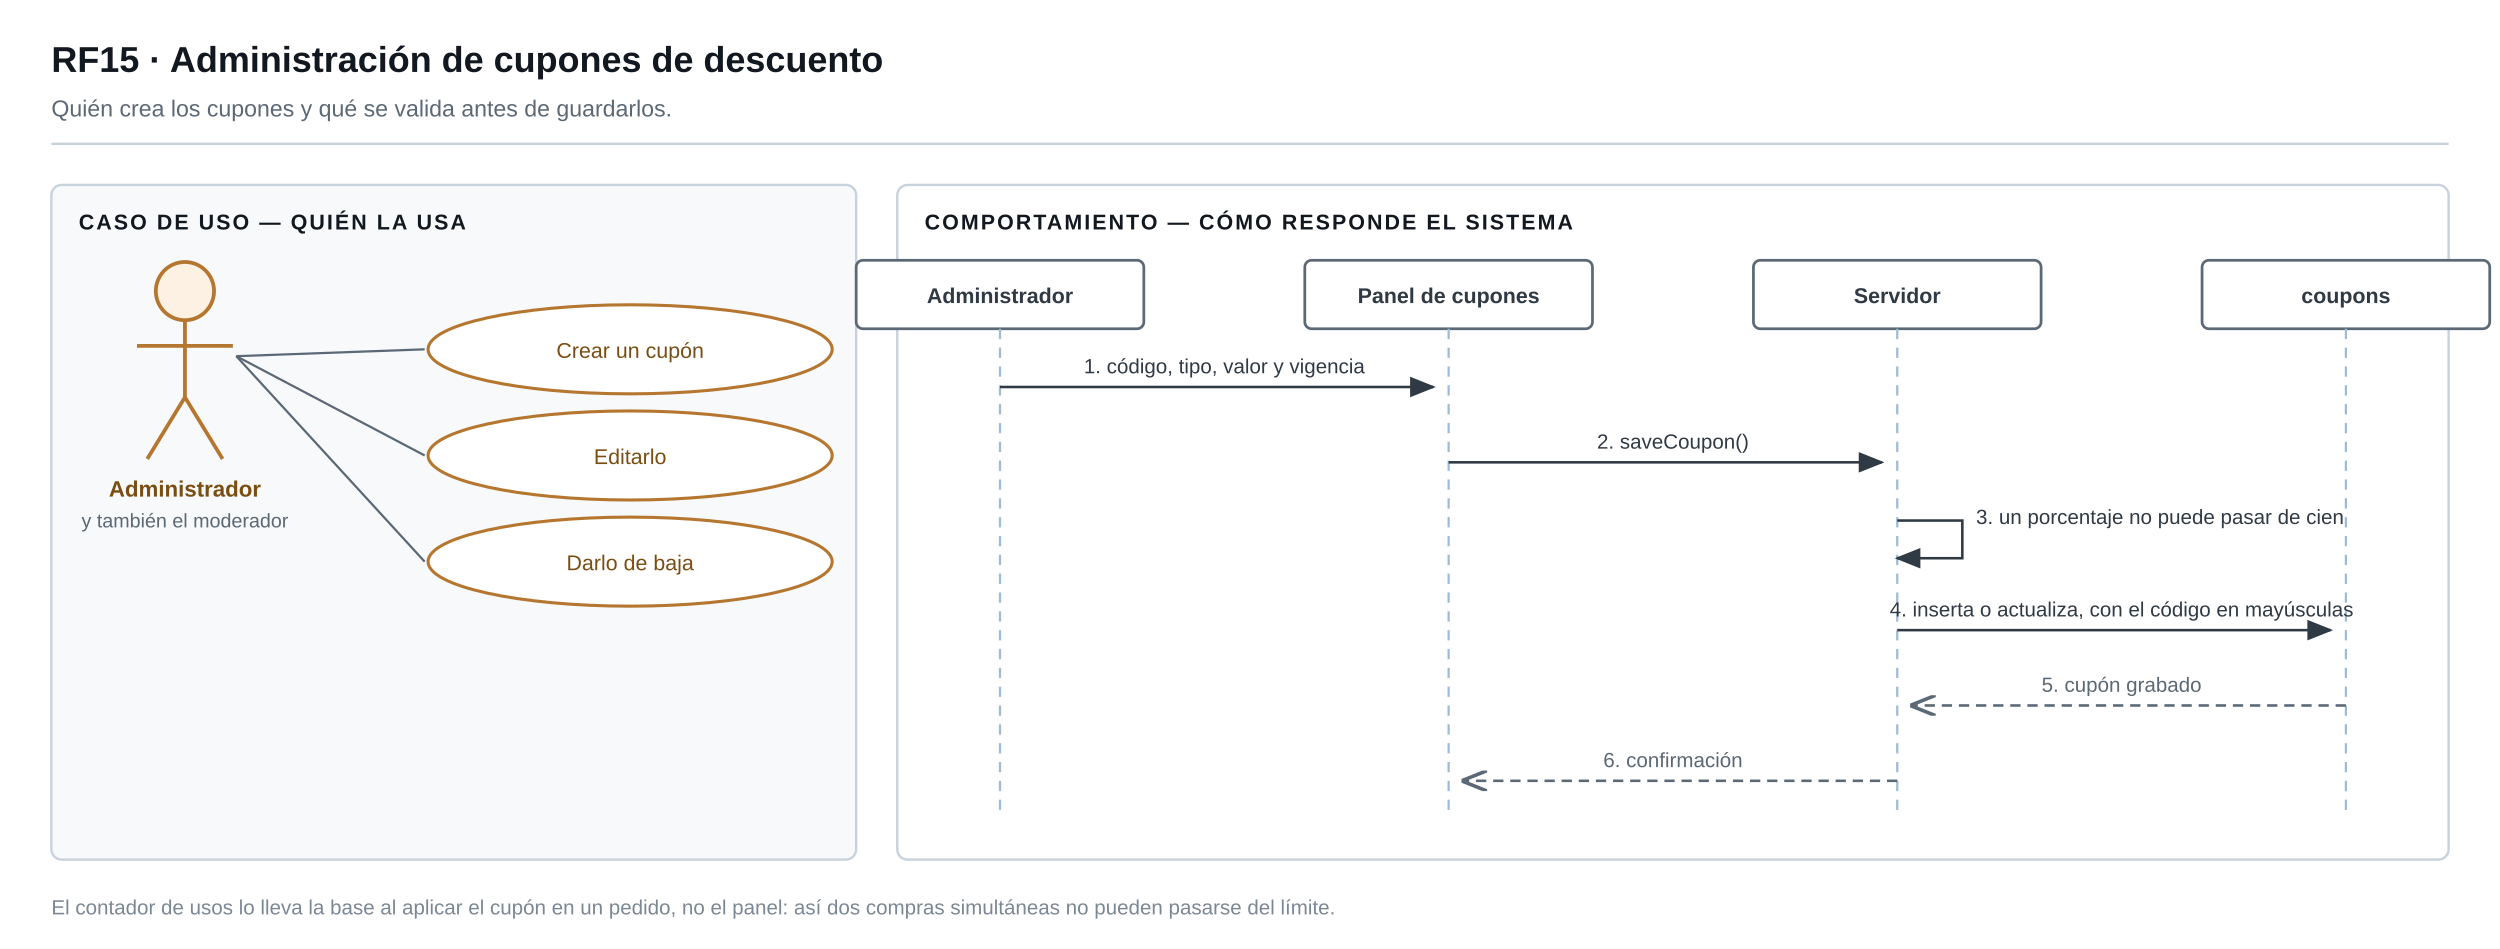
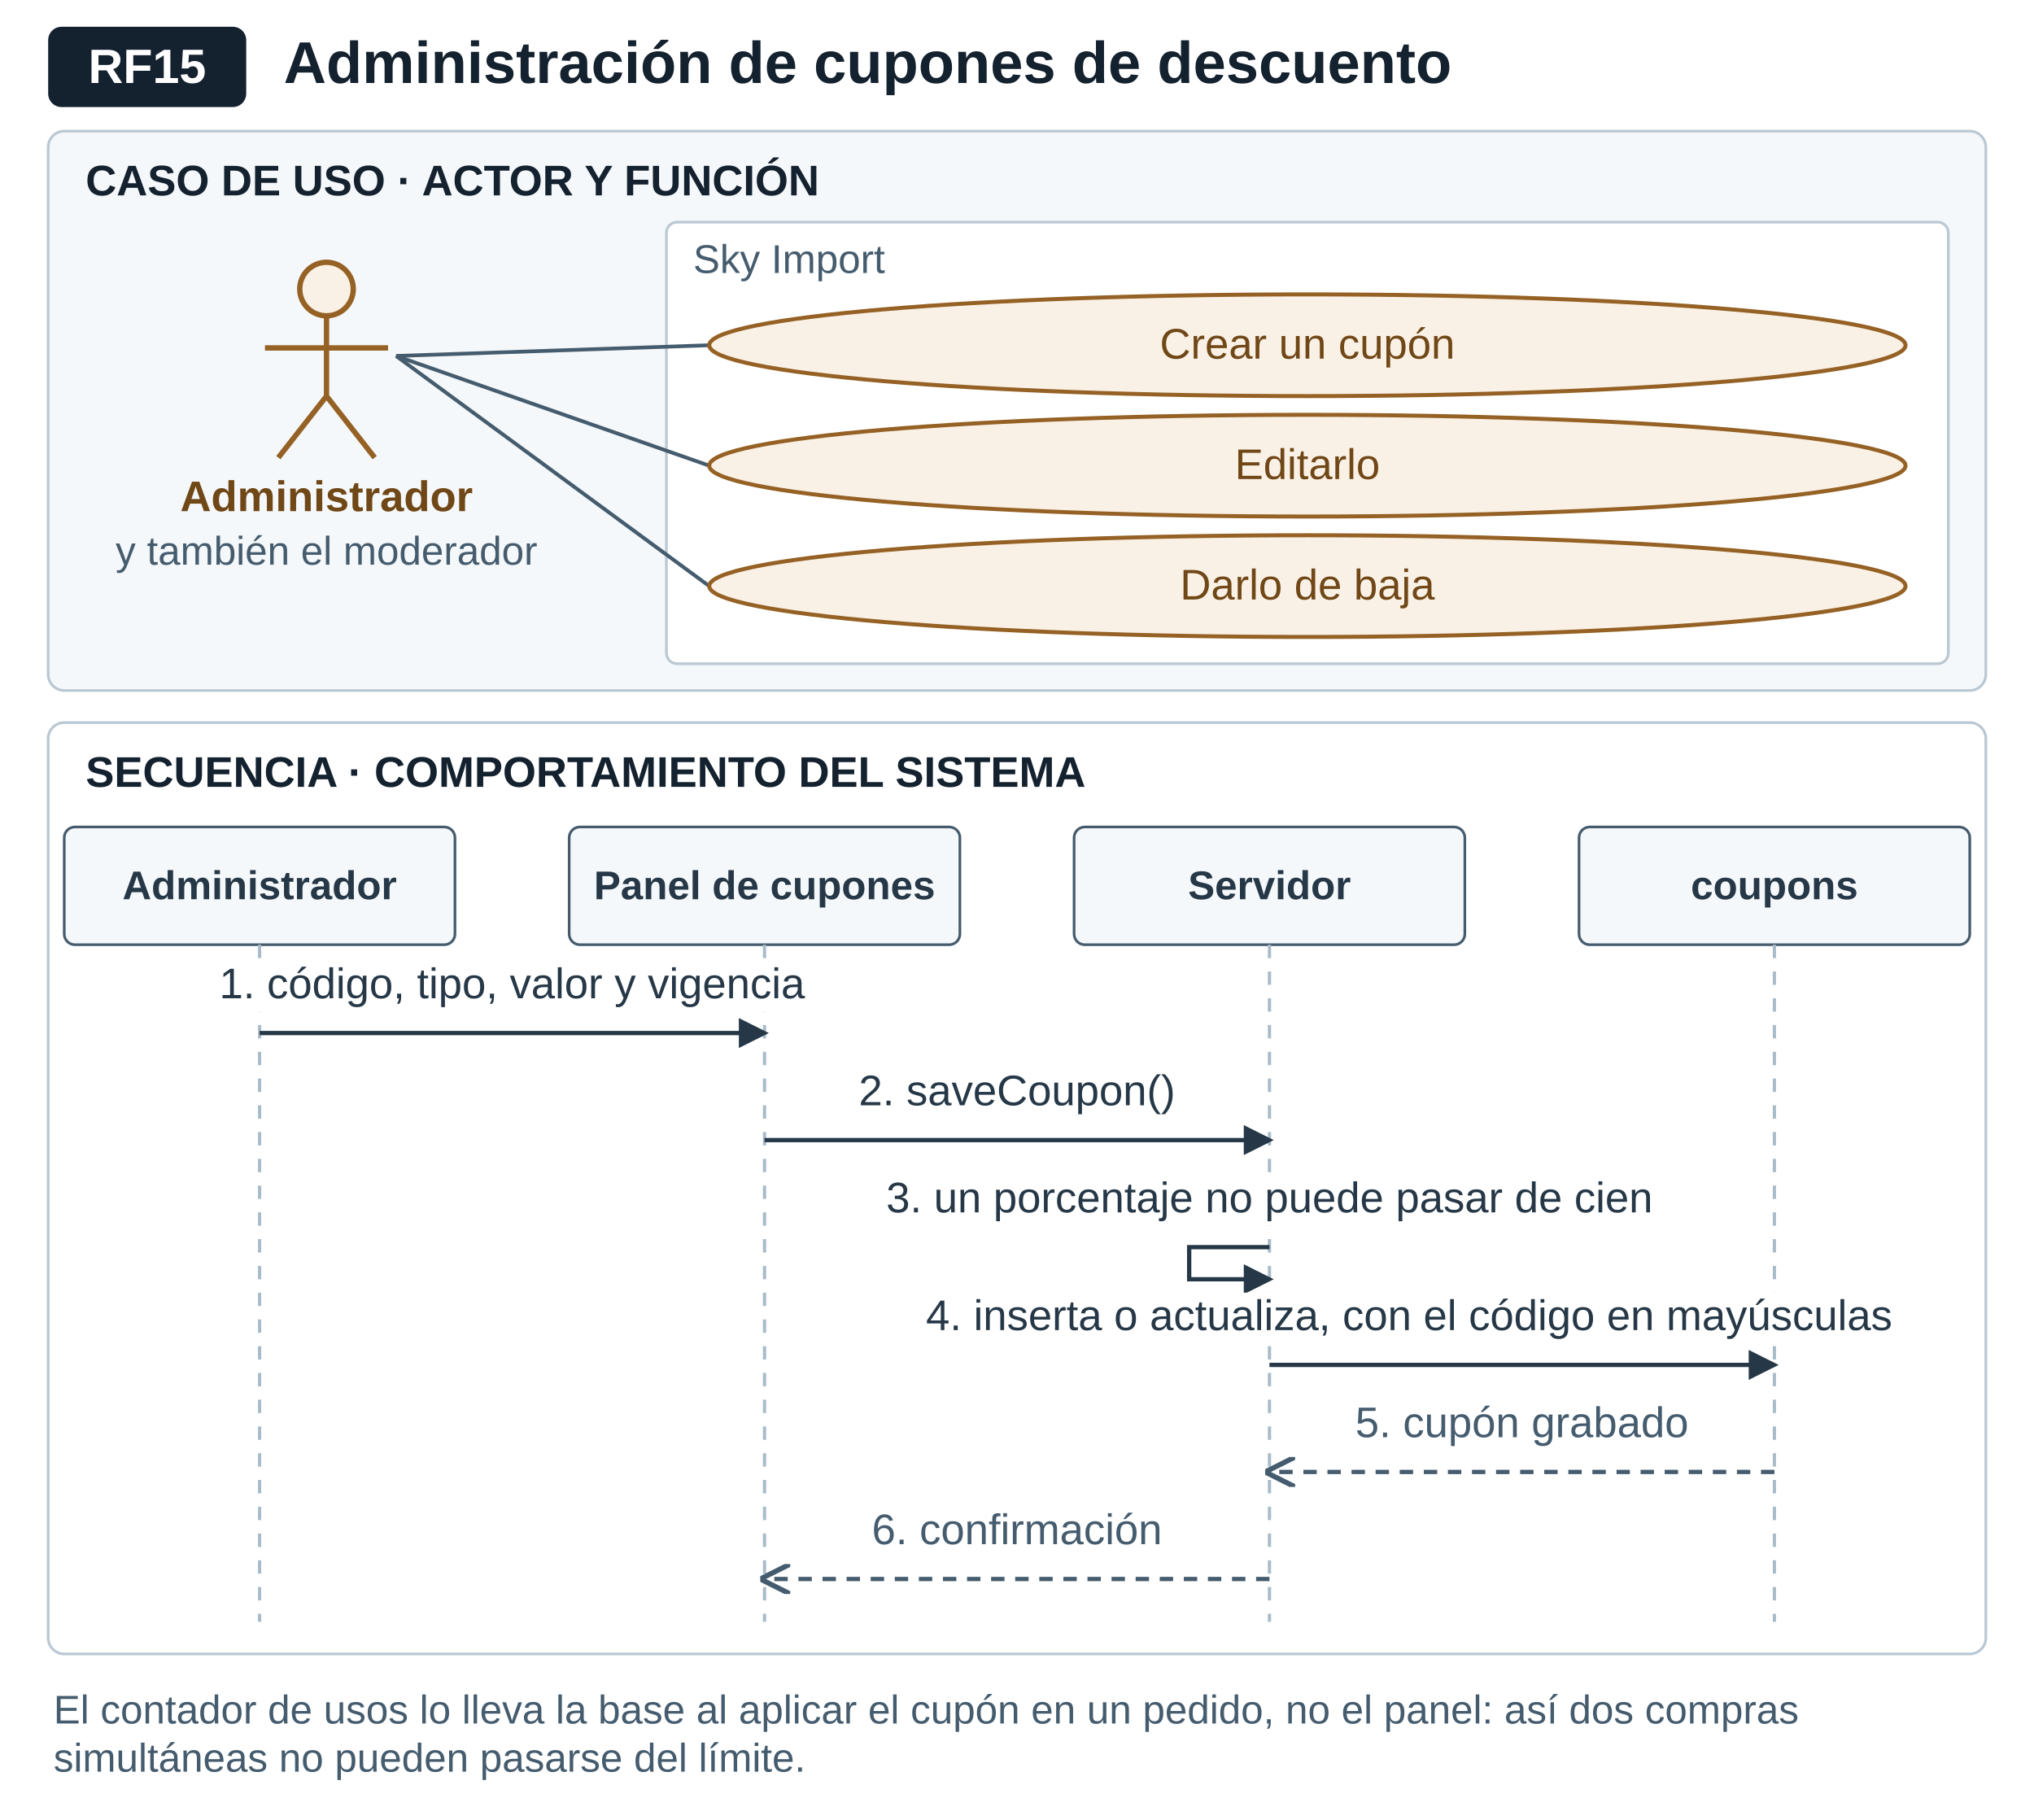
- <svg xmlns="http://www.w3.org/2000/svg" width="1460" height="554" viewBox="0 0 1460 554" font-family="Segoe UI, Arial, sans-serif">
-   <rect width="1460" height="554" fill="#ffffff" />
+ <svg xmlns="http://www.w3.org/2000/svg" width="760" height="680" viewBox="0 0 760 680" font-family="Arial, sans-serif">
+   <rect width="760" height="680" fill="#ffffff" />
  <defs>
-     <marker id="f-llena" markerWidth="10" markerHeight="8" refX="9" refY="4" orient="auto">
-       <path d="M0,0 L10,4 L0,8 z" fill="#2f3a45" />
+     <marker id="f-llena" markerWidth="7" markerHeight="7" refX="6" refY="3.5" orient="auto">
+       <path d="M0,0 L7,3.5 L0,7 z" fill="#263847" />
    </marker>
-     <marker id="f-abierta" markerWidth="10" markerHeight="8" refX="9" refY="4" orient="auto">
-       <path d="M0,0 L10,4 L0,8" fill="none" stroke="#5b6875" stroke-width="1.4" />
+     <marker id="f-abierta" markerWidth="7" markerHeight="7" refX="6" refY="3.5" orient="auto">
+       <path d="M0,0 L7,3.5 L0,7" fill="none" stroke="#455c6e" stroke-width="1.2" />
    </marker>
  </defs>
-   <text x="30" y="42" font-size="21" font-weight="700" fill="#12181f">RF15 · Administración de cupones de descuento</text>
-   <text x="30" y="68" font-size="13.5" fill="#5b6875">Quién crea los cupones y qué se valida antes de guardarlos.</text>
-   <line x1="30" y1="84" x2="1430" y2="84" stroke="#c8d2dc" stroke-width="1.4" />
-   <rect x="30" y="108" width="470" height="394" rx="6" fill="#f7f9fb" stroke="#c8d2dc" stroke-width="1.4" />
-   <text x="46" y="134" font-size="12.5" font-weight="700" fill="#12181f" letter-spacing="1.2">CASO DE USO — QUIÉN LA USA</text>
-   <g stroke="#b5762f" stroke-width="2.2" fill="none">
-     <circle cx="108" cy="170" r="17" fill="#fdf1e3" />
-     <line x1="108" y1="187" x2="108" y2="232" />
-     <line x1="80" y1="202" x2="136" y2="202" />
-     <line x1="108" y1="232" x2="86" y2="268" />
-     <line x1="108" y1="232" x2="130" y2="268" />
+   <rect x="18" y="10" width="74" height="30" rx="5" fill="#14212e" />
+   <text x="55" y="31" text-anchor="middle" font-size="18" font-weight="700" fill="#ffffff">
+     <tspan x="55" dy="0">RF15</tspan>
+   </text>
+   <text x="106" y="31" text-anchor="start" font-size="22" font-weight="700" fill="#14212e">
+     <tspan x="106" dy="0">Administración de cupones de descuento</tspan>
+   </text>
+   <rect x="18" y="49" width="724" height="209" rx="6" fill="#f5f8fa" stroke="#bac8d3" />
+   <text x="32" y="73" text-anchor="start" font-size="16" font-weight="700" fill="#14212e">
+     <tspan x="32" dy="0">CASO DE USO · ACTOR Y FUNCIÓN</tspan>
+   </text>
+   <rect x="249" y="83" width="479" height="165" rx="4" fill="#ffffff" stroke="#bac8d3" />
+   <text x="259" y="102" text-anchor="start" font-size="15" font-weight="400" fill="#455c6e">
+     <tspan x="259" dy="0">Sky Import</tspan>
+   </text>
+   <line x1="148" y1="133" x2="265" y2="129" stroke="#455c6e" stroke-width="1.4" />
+   <line x1="148" y1="133" x2="265" y2="174" stroke="#455c6e" stroke-width="1.4" />
+   <line x1="148" y1="133" x2="265" y2="219" stroke="#455c6e" stroke-width="1.4" />
+   <g stroke="#956124" stroke-width="2" fill="none">
+     <circle cx="122" cy="108" r="10" fill="#faf1e6" />
+     <path d="M122 118 v30 m-23,-18 h46 m-23,18 l-18,23 m18,-23 l18,23" />
  </g>
-   <text x="108" y="290" text-anchor="middle" font-size="13" font-weight="700" fill="#7a4d12">Administrador</text>
-   <text x="108" y="308" text-anchor="middle" font-size="11.5" fill="#5b6875">y también el moderador</text>
-   <ellipse cx="368" cy="204" rx="118" ry="26" fill="#ffffff" stroke="#b5762f" stroke-width="1.8" />
-   <text x="368" y="209" text-anchor="middle" font-size="12.5" fill="#7a4d12">Crear un cupón</text>
-   <line x1="138" y1="208" x2="248" y2="204" stroke="#5b6875" stroke-width="1.3" />
-   <ellipse cx="368" cy="266" rx="118" ry="26" fill="#ffffff" stroke="#b5762f" stroke-width="1.8" />
-   <text x="368" y="271" text-anchor="middle" font-size="12.5" fill="#7a4d12">Editarlo</text>
-   <line x1="138" y1="208" x2="248" y2="266" stroke="#5b6875" stroke-width="1.3" />
-   <ellipse cx="368" cy="328" rx="118" ry="26" fill="#ffffff" stroke="#b5762f" stroke-width="1.8" />
-   <text x="368" y="333" text-anchor="middle" font-size="12.5" fill="#7a4d12">Darlo de baja</text>
-   <line x1="138" y1="208" x2="248" y2="328" stroke="#5b6875" stroke-width="1.3" />
-   <rect x="524" y="108" width="906" height="394" rx="6" fill="#ffffff" stroke="#c8d2dc" stroke-width="1.4" />
-   <text x="540" y="134" font-size="12.5" font-weight="700" fill="#12181f" letter-spacing="1.2">COMPORTAMIENTO — CÓMO RESPONDE EL SISTEMA</text>
-   <rect x="500" y="152" width="168" height="40" rx="4" fill="#ffffff" stroke="#5b6875" stroke-width="1.6" />
-   <text x="584" y="177" text-anchor="middle" font-size="12.5" font-weight="700" fill="#2f3a45">Administrador</text>
-   <line x1="584" y1="192" x2="584" y2="478" stroke="#9dbad6" stroke-width="1.3" stroke-dasharray="6 5" />
-   <rect x="762" y="152" width="168" height="40" rx="4" fill="#ffffff" stroke="#5b6875" stroke-width="1.6" />
-   <text x="846" y="177" text-anchor="middle" font-size="12.5" font-weight="700" fill="#2f3a45">Panel de cupones</text>
-   <line x1="846" y1="192" x2="846" y2="478" stroke="#9dbad6" stroke-width="1.3" stroke-dasharray="6 5" />
-   <rect x="1024" y="152" width="168" height="40" rx="4" fill="#ffffff" stroke="#5b6875" stroke-width="1.6" />
-   <text x="1108" y="177" text-anchor="middle" font-size="12.5" font-weight="700" fill="#2f3a45">Servidor</text>
-   <line x1="1108" y1="192" x2="1108" y2="478" stroke="#9dbad6" stroke-width="1.3" stroke-dasharray="6 5" />
-   <rect x="1286" y="152" width="168" height="40" rx="4" fill="#ffffff" stroke="#5b6875" stroke-width="1.6" />
-   <text x="1370" y="177" text-anchor="middle" font-size="12.5" font-weight="700" fill="#2f3a45">coupons</text>
-   <line x1="1370" y1="192" x2="1370" y2="478" stroke="#9dbad6" stroke-width="1.3" stroke-dasharray="6 5" />
-   <line x1="584" y1="226" x2="837" y2="226" stroke="#2f3a45" stroke-width="1.5" marker-end="url(#f-llena)" />
-   <text x="715" y="218" text-anchor="middle" font-size="12" fill="#2f3a45">1. código, tipo, valor y vigencia</text>
-   <line x1="846" y1="270" x2="1099" y2="270" stroke="#2f3a45" stroke-width="1.5" marker-end="url(#f-llena)" />
-   <text x="977" y="262" text-anchor="middle" font-size="12" fill="#2f3a45">2. saveCoupon()</text>
-   <path d="M1108 304 h38 v22 h-38" fill="none" stroke="#2f3a45" stroke-width="1.5" marker-end="url(#f-llena)" />
-   <text x="1154" y="306" text-anchor="start" font-size="12" fill="#2f3a45">3. un porcentaje no puede pasar de cien</text>
-   <line x1="1108" y1="368" x2="1361" y2="368" stroke="#2f3a45" stroke-width="1.5" marker-end="url(#f-llena)" />
-   <text x="1239" y="360" text-anchor="middle" font-size="12" fill="#2f3a45">4. inserta o actualiza, con el código en mayúsculas</text>
-   <line x1="1370" y1="412" x2="1117" y2="412" stroke="#5b6875" stroke-width="1.5" stroke-dasharray="6 4" marker-end="url(#f-abierta)" />
-   <text x="1239" y="404" text-anchor="middle" font-size="12" fill="#5b6875">5. cupón grabado</text>
-   <line x1="1108" y1="456" x2="855" y2="456" stroke="#5b6875" stroke-width="1.5" stroke-dasharray="6 4" marker-end="url(#f-abierta)" />
-   <text x="977" y="448" text-anchor="middle" font-size="12" fill="#5b6875">6. confirmación</text>
-   <text x="30" y="534" font-size="12" fill="#7a8794">El contador de usos lo lleva la base al aplicar el cupón en un pedido, no el panel: así dos compras simultáneas no pueden pasarse del límite.</text>
+   <text x="122" y="191" text-anchor="middle" font-size="16" font-weight="700" fill="#704716">
+     <tspan x="122" dy="0">Administrador</tspan>
+   </text>
+   <text x="122" y="211" text-anchor="middle" font-size="15" font-weight="400" fill="#455c6e">
+     <tspan x="122" dy="0">y también el moderador</tspan>
+   </text>
+   <ellipse cx="488.5" cy="129" rx="223.5" ry="19" fill="#faf1e6" stroke="#956124" stroke-width="1.5" />
+   <text x="488.5" y="134" text-anchor="middle" font-size="16" font-weight="400" fill="#704716">
+     <tspan x="488.5" dy="0">Crear un cupón</tspan>
+   </text>
+   <ellipse cx="488.5" cy="174" rx="223.5" ry="19" fill="#faf1e6" stroke="#956124" stroke-width="1.5" />
+   <text x="488.5" y="179" text-anchor="middle" font-size="16" font-weight="400" fill="#704716">
+     <tspan x="488.5" dy="0">Editarlo</tspan>
+   </text>
+   <ellipse cx="488.5" cy="219" rx="223.5" ry="19" fill="#faf1e6" stroke="#956124" stroke-width="1.5" />
+   <text x="488.5" y="224" text-anchor="middle" font-size="16" font-weight="400" fill="#704716">
+     <tspan x="488.5" dy="0">Darlo de baja</tspan>
+   </text>
+   <rect x="18" y="270" width="724" height="348" rx="6" fill="#ffffff" stroke="#bac8d3" />
+   <text x="32" y="294" text-anchor="start" font-size="16" font-weight="700" fill="#14212e">
+     <tspan x="32" dy="0">SECUENCIA · COMPORTAMIENTO DEL SISTEMA</tspan>
+   </text>
+   <rect x="24" y="309" width="146" height="44" rx="4" fill="#f5f8fa" stroke="#455c6e" />
+   <text x="97" y="336" text-anchor="middle" font-size="15" font-weight="700" fill="#263847">
+     <tspan x="97" dy="0">Administrador</tspan>
+   </text>
+   <line x1="97" y1="353" x2="97" y2="606" stroke="#a8bbc9" stroke-width="1.2" stroke-dasharray="5 5" />
+   <rect x="212.667" y="309" width="146" height="44" rx="4" fill="#f5f8fa" stroke="#455c6e" />
+   <text x="285.667" y="336" text-anchor="middle" font-size="15" font-weight="700" fill="#263847">
+     <tspan x="285.667" dy="0">Panel de cupones</tspan>
+   </text>
+   <line x1="285.667" y1="353" x2="285.667" y2="606" stroke="#a8bbc9" stroke-width="1.2" stroke-dasharray="5 5" />
+   <rect x="401.333" y="309" width="146" height="44" rx="4" fill="#f5f8fa" stroke="#455c6e" />
+   <text x="474.333" y="336" text-anchor="middle" font-size="15" font-weight="700" fill="#263847">
+     <tspan x="474.333" dy="0">Servidor</tspan>
+   </text>
+   <line x1="474.333" y1="353" x2="474.333" y2="606" stroke="#a8bbc9" stroke-width="1.2" stroke-dasharray="5 5" />
+   <rect x="590" y="309" width="146" height="44" rx="4" fill="#f5f8fa" stroke="#455c6e" />
+   <text x="663" y="336" text-anchor="middle" font-size="15" font-weight="700" fill="#263847">
+     <tspan x="663" dy="0">coupons</tspan>
+   </text>
+   <line x1="663" y1="353" x2="663" y2="606" stroke="#a8bbc9" stroke-width="1.2" stroke-dasharray="5 5" />
+   <rect x="68.093" y="359" width="246.48" height="19" rx="2" fill="#ffffff" />
+   <text x="191.333" y="373" text-anchor="middle" font-size="16" font-weight="400" fill="#263847">
+     <tspan x="191.333" dy="0">1. código, tipo, valor y vigencia</tspan>
+   </text>
+   <line x1="97" y1="386" x2="285.667" y2="386" stroke="#263847" stroke-width="1.6" marker-end="url(#f-llena)" />
+   <rect x="312.28" y="399" width="135.44" height="19" rx="2" fill="#ffffff" />
+   <text x="380" y="413" text-anchor="middle" font-size="16" font-weight="400" fill="#263847">
+     <tspan x="380" dy="0">2. saveCoupon()</tspan>
+   </text>
+   <line x1="285.667" y1="426" x2="474.333" y2="426" stroke="#263847" stroke-width="1.6" marker-end="url(#f-llena)" />
+   <rect x="316.853" y="439" width="314.96" height="19" rx="2" fill="#ffffff" />
+   <text x="474.333" y="453" text-anchor="middle" font-size="16" font-weight="400" fill="#263847">
+     <tspan x="474.333" dy="0">3. un porcentaje no puede pasar de cien</tspan>
+   </text>
+   <path d="M474.333 466 h-30 v12 h30" fill="none" stroke="#263847" stroke-width="1.6" marker-end="url(#f-llena)" />
+   <rect x="331.04" y="483" width="390.96" height="19" rx="2" fill="#ffffff" />
+   <text x="526.52" y="497" text-anchor="middle" font-size="16" font-weight="400" fill="#263847">
+     <tspan x="526.52" dy="0">4. inserta o actualiza, con el código en mayúsculas</tspan>
+   </text>
+   <line x1="474.333" y1="510" x2="663" y2="510" stroke="#263847" stroke-width="1.6" marker-end="url(#f-llena)" />
+   <rect x="499.347" y="523" width="138.64" height="19" rx="2" fill="#ffffff" />
+   <text x="568.667" y="537" text-anchor="middle" font-size="16" font-weight="400" fill="#455c6e">
+     <tspan x="568.667" dy="0">5. cupón grabado</tspan>
+   </text>
+   <line x1="663" y1="550" x2="474.333" y2="550" stroke="#455c6e" stroke-width="1.6" stroke-dasharray="5 4" marker-end="url(#f-abierta)" />
+   <rect x="317.16" y="563" width="125.68" height="19" rx="2" fill="#ffffff" />
+   <text x="380" y="577" text-anchor="middle" font-size="16" font-weight="400" fill="#455c6e">
+     <tspan x="380" dy="0">6. confirmación</tspan>
+   </text>
+   <line x1="474.333" y1="590" x2="285.667" y2="590" stroke="#455c6e" stroke-width="1.6" stroke-dasharray="5 4" marker-end="url(#f-abierta)" />
+   <text x="20" y="644" text-anchor="start" font-size="15" font-weight="400" fill="#455c6e">
+     <tspan x="20" dy="0">El contador de usos lo lleva la base al aplicar el cupón en un pedido, no el panel: así dos compras</tspan>
+     <tspan x="20" dy="18">simultáneas no pueden pasarse del límite.</tspan>
+   </text>
</svg>
